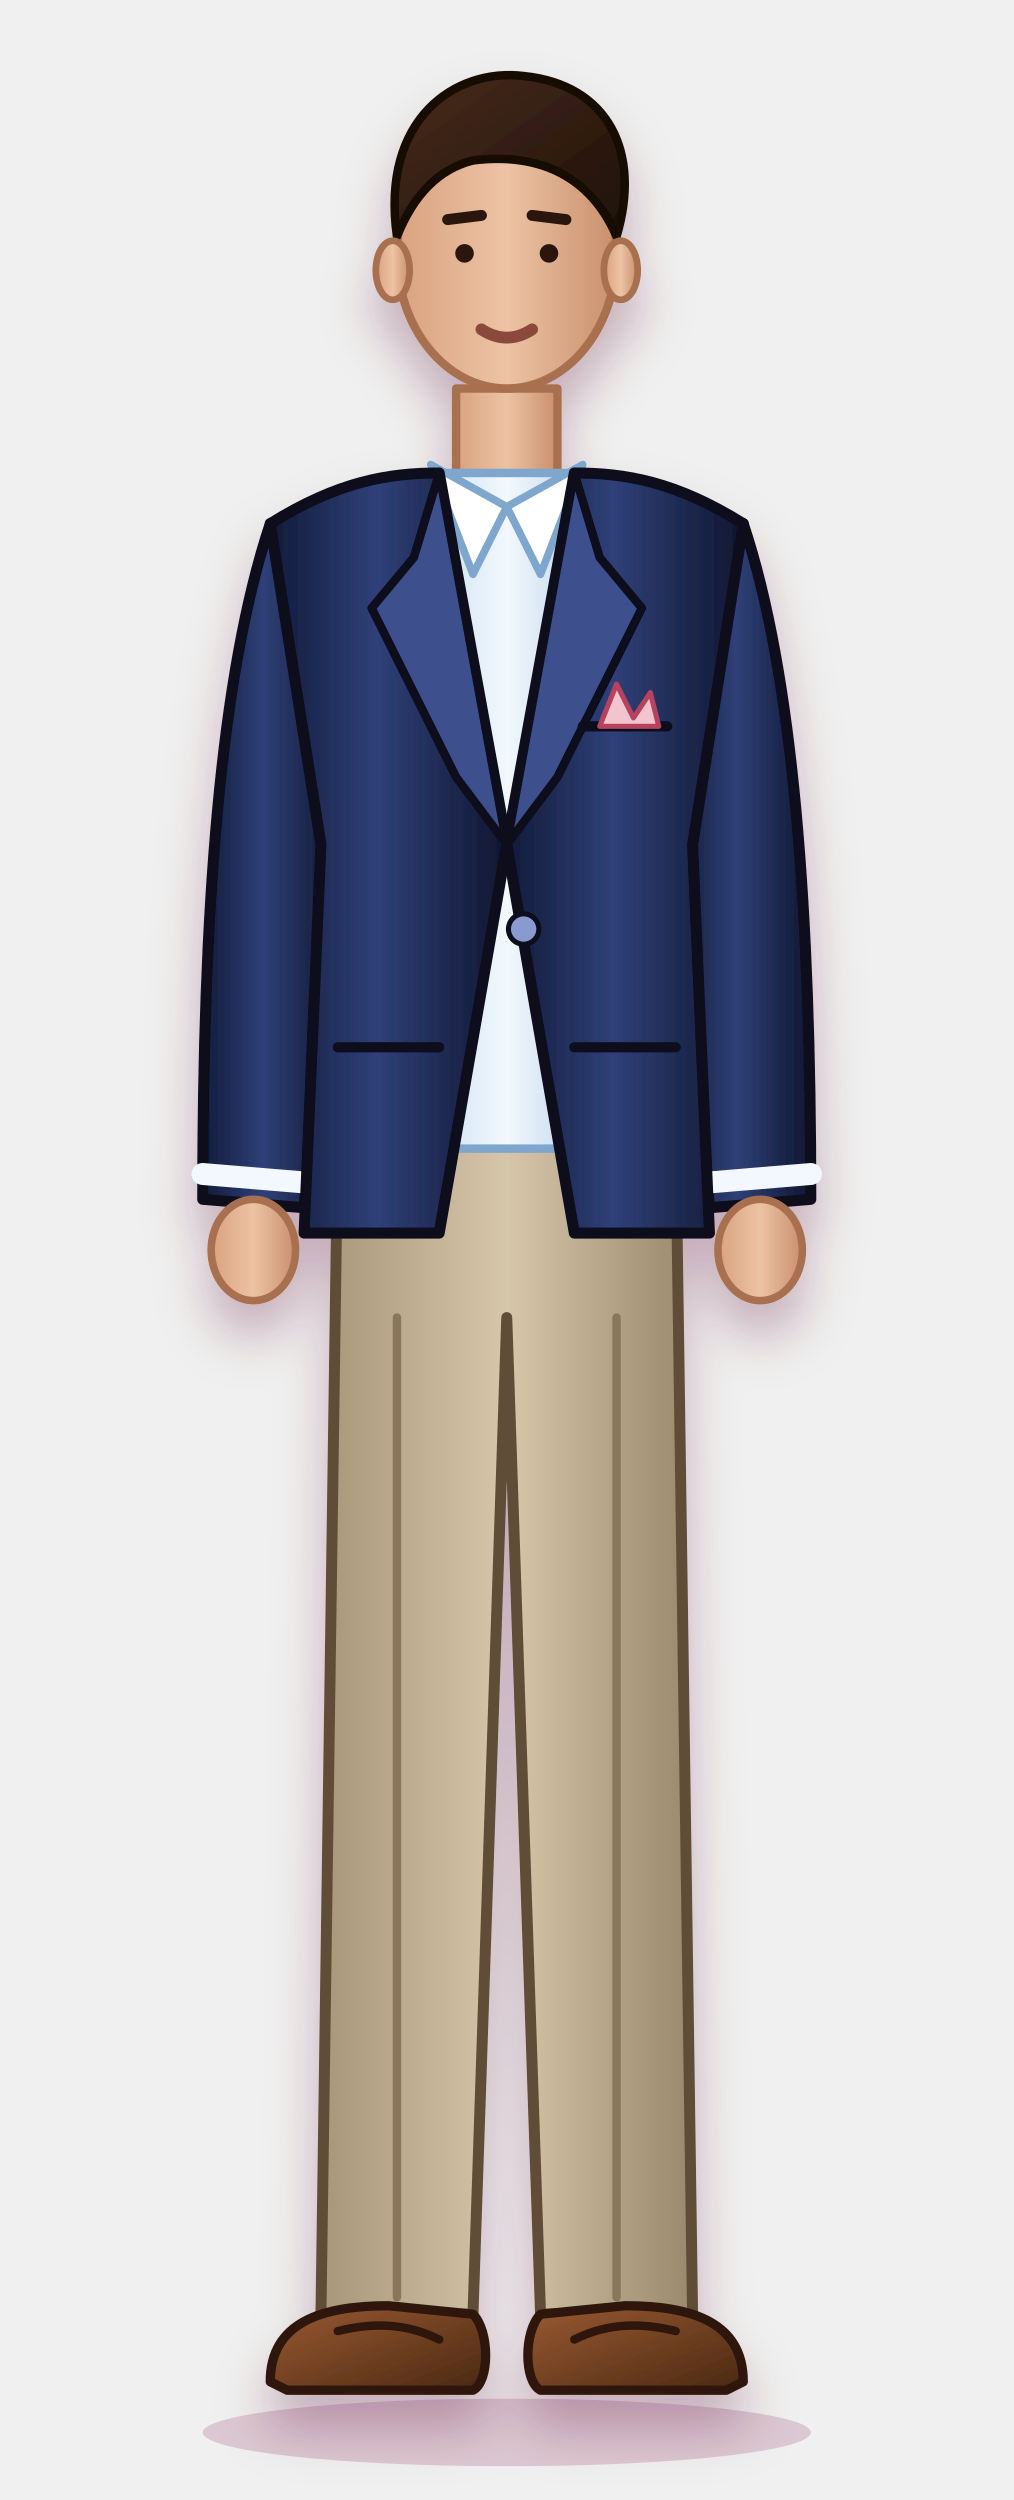
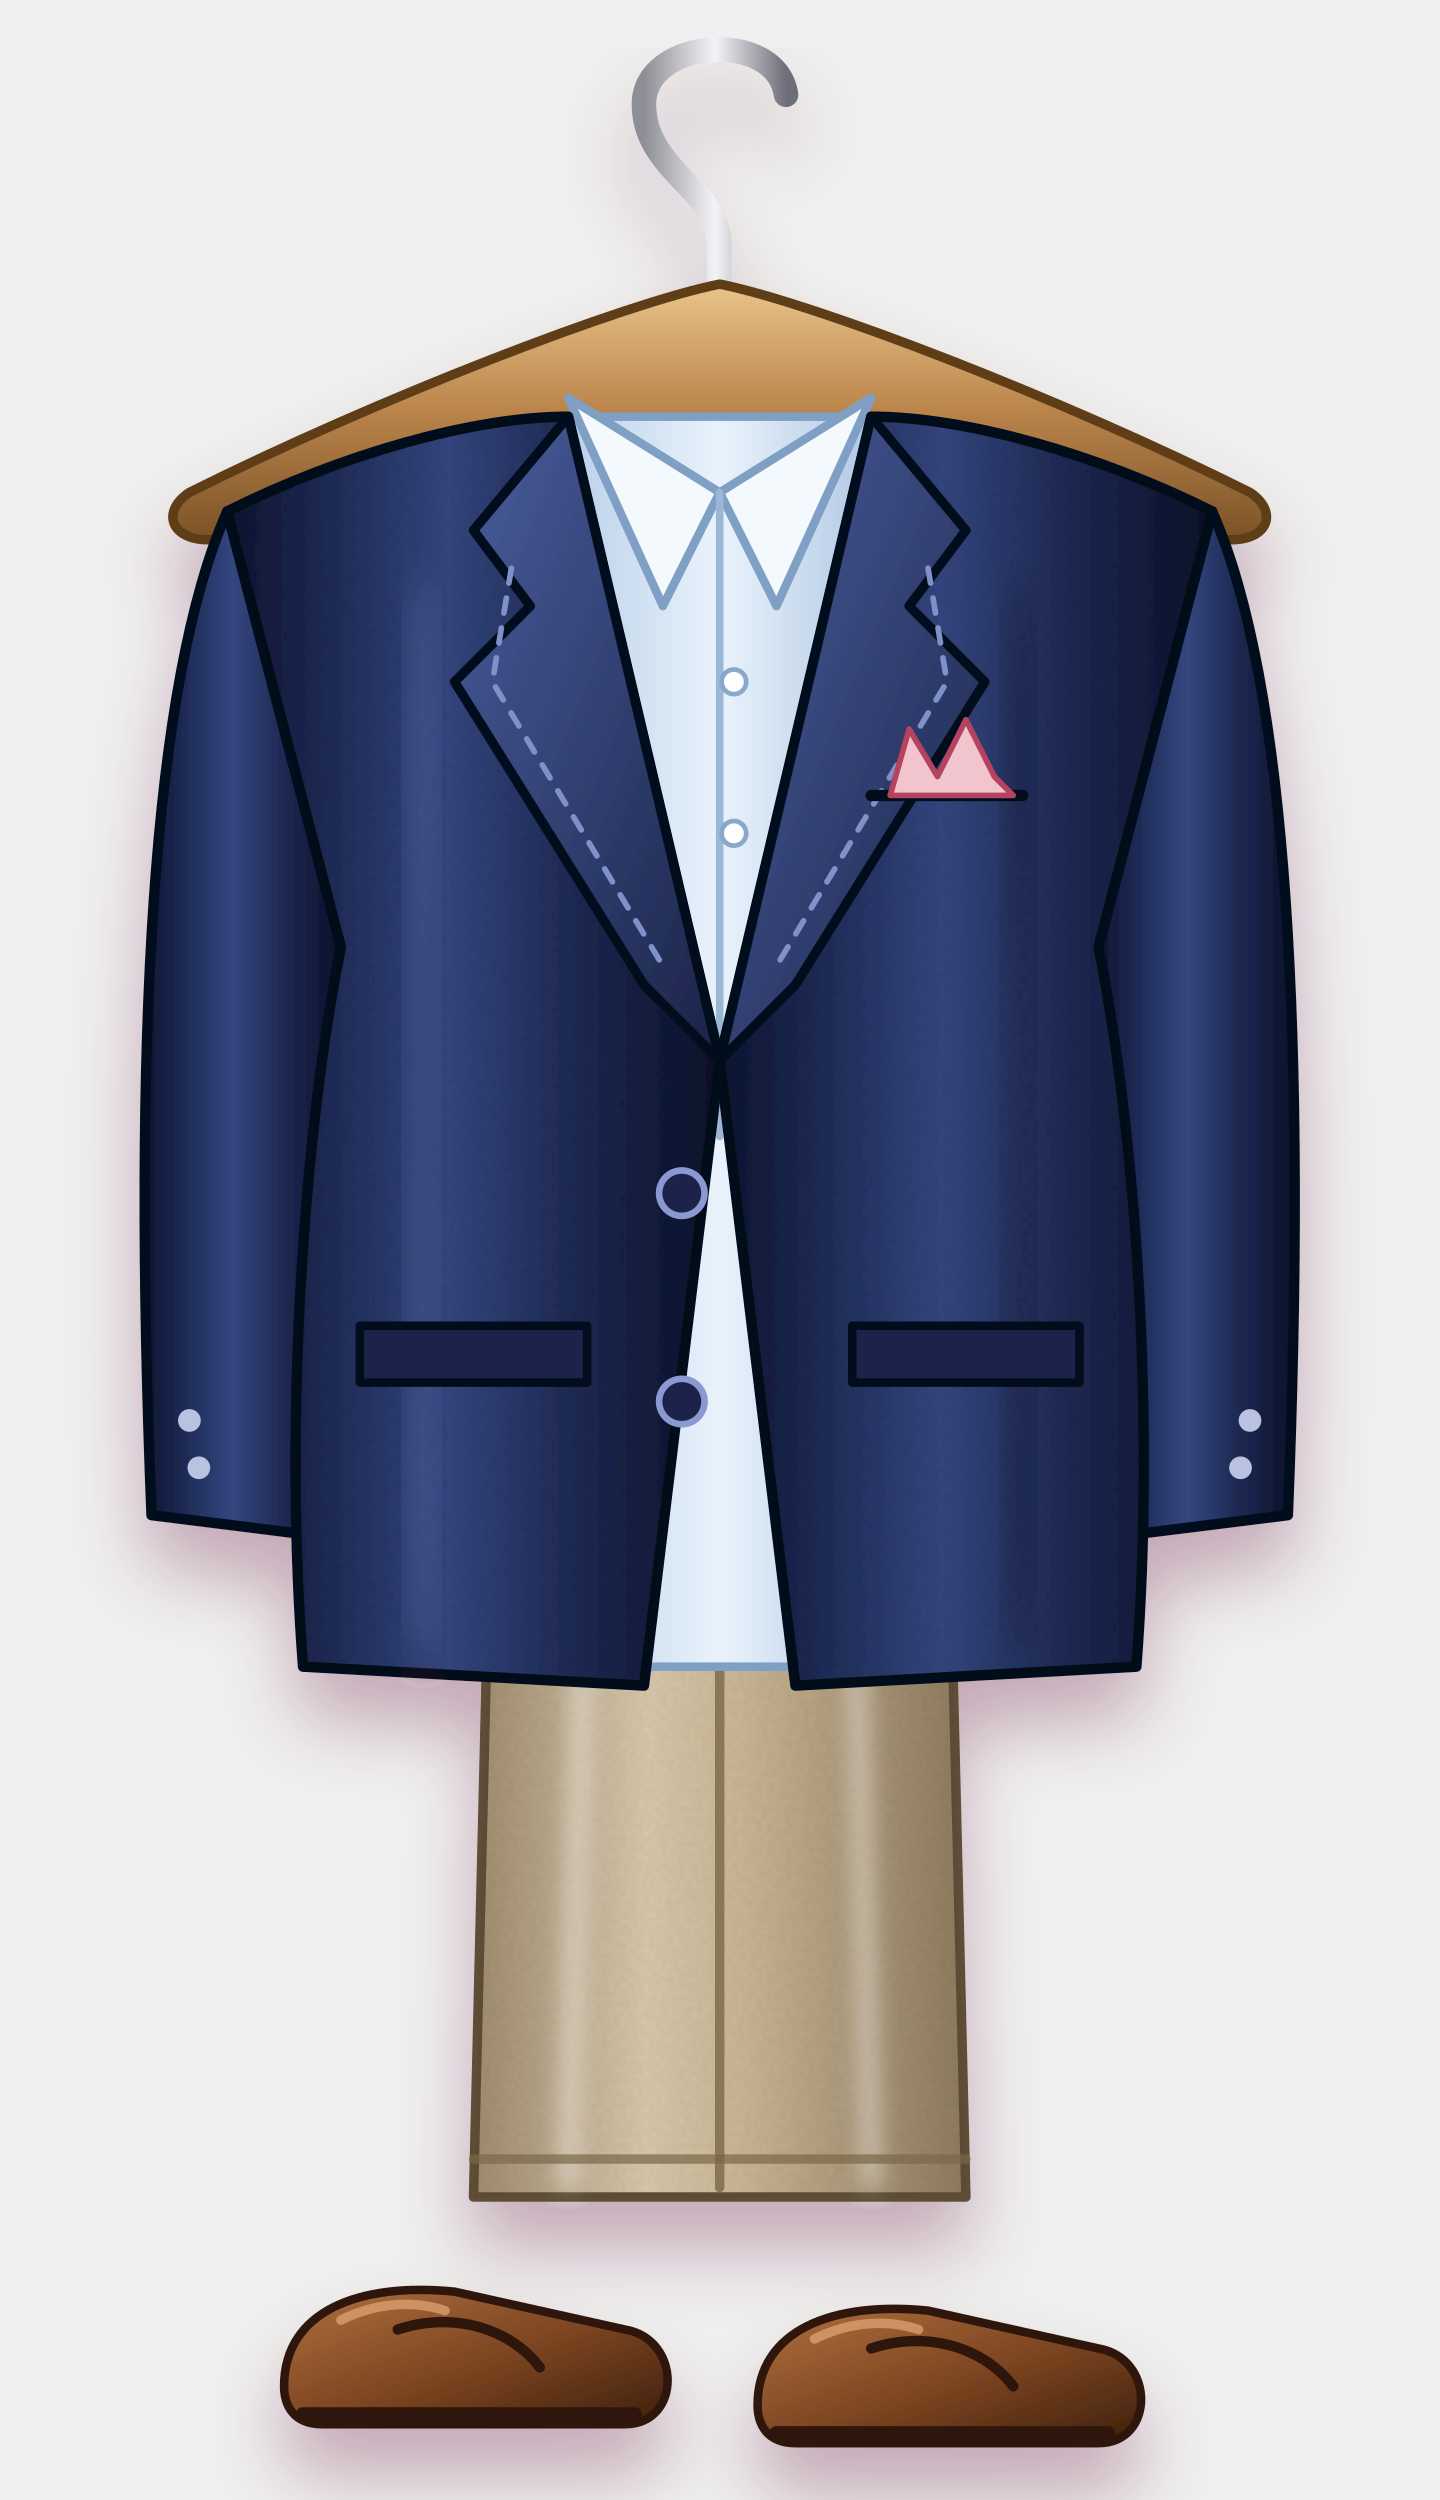
- <svg xmlns="http://www.w3.org/2000/svg" viewBox="20 4 120 296" fill="none">
+ <svg xmlns="http://www.w3.org/2000/svg" viewBox="4 0 152 264" fill="none">
  <defs>
-     <linearGradient id="hSkin" x1="0" y1="0" x2="1" y2="0">
-       <stop offset="0" stop-color="#D9A27F" />
-       <stop offset="0.5" stop-color="#ECC3A4" />
-       <stop offset="1" stop-color="#C98F6C" />
+     <linearGradient id="gWood" x1="0" y1="0" x2="0" y2="1">
+       <stop offset="0" stop-color="#E9C48A" />
+       <stop offset="0.5" stop-color="#B9844A" />
+       <stop offset="1" stop-color="#7A5226" />
    </linearGradient>
-     <linearGradient id="hHair" x1="0" y1="0" x2="1" y2="1">
-       <stop offset="0" stop-color="#4A2C1C" />
-       <stop offset="1" stop-color="#1C0F08" />
+     <linearGradient id="gHook" x1="0" y1="0" x2="1" y2="0">
+       <stop offset="0" stop-color="#8E8E96" />
+       <stop offset="0.5" stop-color="#F4F4F8" />
+       <stop offset="1" stop-color="#6E6E78" />
    </linearGradient>
-     <linearGradient id="hBlazer" x1="0" y1="0" x2="1" y2="0">
-       <stop offset="0" stop-color="#121B3A" />
-       <stop offset="0.45" stop-color="#2F4078" />
-       <stop offset="1" stop-color="#0F1630" />
+     <filter id="soft" x="-20%" y="-20%" width="140%" height="140%">
+       <feGaussianBlur stdDeviation="2.2" />
+     </filter>
+     <filter id="soft2" x="-20%" y="-20%" width="140%" height="140%">
+       <feGaussianBlur stdDeviation="1" />
+     </filter>
+     <filter id="drop" x="-25%" y="-10%" width="150%" height="130%">
+       <feDropShadow dx="0" dy="5" stdDeviation="4" flood-color="#5A1030" flood-opacity="0.3" />
+     </filter>
+     <filter id="grain" x="0" y="0" width="100%" height="100%">
+       <feTurbulence type="fractalNoise" baseFrequency="1.6" numOctaves="1" seed="4" result="n" />
+       <feColorMatrix in="n" type="matrix" values="0 0 0 0 0  0 0 0 0 0  0 0 0 0 0  0 0 0 0.10 0" />
+       <feComposite in2="SourceGraphic" operator="in" />
+     </filter>
+     <linearGradient id="gWool" x1="0" y1="0" x2="1" y2="0">
+       <stop offset="0" stop-color="#0D1430" />
+       <stop offset="0.25" stop-color="#22305E" />
+       <stop offset="0.45" stop-color="#34467F" />
+       <stop offset="0.7" stop-color="#1E2A54" />
+       <stop offset="1" stop-color="#0A1028" />
    </linearGradient>
-     <linearGradient id="hShirt" x1="0" y1="0" x2="1" y2="0">
-       <stop offset="0" stop-color="#C9DDF0" />
-       <stop offset="0.5" stop-color="#F2F8FD" />
-       <stop offset="1" stop-color="#BBD2EA" />
+     <linearGradient id="gLapel" x1="0" y1="0" x2="1" y2="1">
+       <stop offset="0" stop-color="#4A5E9E" />
+       <stop offset="1" stop-color="#1A2448" />
    </linearGradient>
-     <linearGradient id="hPant" x1="0" y1="0" x2="1" y2="0">
-       <stop offset="0" stop-color="#A8957A" />
-       <stop offset="0.5" stop-color="#D6C6AA" />
-       <stop offset="1" stop-color="#9A876C" />
+     <linearGradient id="gShirt" x1="0" y1="0" x2="1" y2="0">
+       <stop offset="0" stop-color="#B4CCE6" />
+       <stop offset="0.5" stop-color="#EAF3FC" />
+       <stop offset="1" stop-color="#A9C3E0" />
    </linearGradient>
-     <linearGradient id="hShoe" x1="0" y1="0" x2="1" y2="1">
-       <stop offset="0" stop-color="#9A5A32" />
-       <stop offset="1" stop-color="#4A2812" />
+     <linearGradient id="gChino" x1="0" y1="0" x2="1" y2="0">
+       <stop offset="0" stop-color="#A08B6D" />
+       <stop offset="0.35" stop-color="#D8C8AC" />
+       <stop offset="0.55" stop-color="#C9B694" />
+       <stop offset="1" stop-color="#8E7A5E" />
    </linearGradient>
-     <filter id="hSh" x="-30%" y="-10%" width="160%" height="125%">
-       <feDropShadow dx="0" dy="4" stdDeviation="3" flood-color="#5A1030" flood-opacity="0.28" />
-     </filter>
+     <linearGradient id="gLeather" x1="0" y1="0" x2="1" y2="1">
+       <stop offset="0" stop-color="#B0703F" />
+       <stop offset="0.55" stop-color="#7A4320" />
+       <stop offset="1" stop-color="#3E200C" />
+     </linearGradient>
  </defs>
-   <ellipse cx="80" cy="292" rx="36" ry="4" fill="#7A1248" opacity="0.18" />
-   <g filter="url(#hSh)" stroke-linejoin="round" stroke-linecap="round">
-     <path d="M60 138 L100 138 L102 278 L84 278 L80 160 L76 278 L58 278 Z" fill="url(#hPant)" stroke="#5E4E37" stroke-width="1.3" />
-     <path d="M67 160 L67 276 M93 160 L93 276" stroke="#8A7659" stroke-width="1" />
-     <path d="M52 286 C52 279 58 277 66 277 L76 278 C78 280 78 286 76 287 L54 287 Z" fill="url(#hShoe)" stroke="#2E170A" stroke-width="1.1" />
-     <path d="M84 278 L94 277 C102 277 108 279 108 286 L106 287 L84 287 C82 286 82 280 84 278 Z" fill="url(#hShoe)" stroke="#2E170A" stroke-width="1.1" />
-     <path d="M60 280 C64 279 68 279 72 281 M88 281 C92 279 96 279 100 280" stroke="#2E170A" stroke-width="1" />
-     <path d="M74 50 L74 62 L86 62 L86 50 Z" fill="url(#hSkin)" stroke="#A8704F" stroke-width="1" />
-     <path d="M70 60 L90 60 L88 140 L72 140 Z" fill="url(#hShirt)" stroke="#7FA6CC" stroke-width="1" />
-     <path d="M71 59 L76 72 L80 64 Z M89 59 L84 72 L80 64 Z" fill="#FFFFFF" stroke="#7FA6CC" stroke-width="0.9" />
-     <path d="M52 66 C46 84 44 112 44 146 L56 147 L60 100 Z" fill="url(#hBlazer)" stroke="#070B1C" stroke-width="1.3" />
-     <path d="M108 66 C114 84 116 112 116 146 L104 147 L100 100 Z" fill="url(#hBlazer)" stroke="#070B1C" stroke-width="1.3" />
-     <path d="M44 143 L56 144 M116 143 L104 144" stroke="#F2F8FD" stroke-width="2.6" />
-     <ellipse cx="50" cy="152" rx="5" ry="6" fill="url(#hSkin)" stroke="#A8704F" stroke-width="0.9" />
-     <ellipse cx="110" cy="152" rx="5" ry="6" fill="url(#hSkin)" stroke="#A8704F" stroke-width="0.9" />
-     <path d="M52 66 C60 61 66 60 72 60 L80 104 L72 150 L56 150 L58 104 Z" fill="url(#hBlazer)" stroke="#070B1C" stroke-width="1.3" />
-     <path d="M108 66 C100 61 94 60 88 60 L80 104 L88 150 L104 150 L102 104 Z" fill="url(#hBlazer)" stroke="#070B1C" stroke-width="1.3" />
-     <path d="M72 60 L80 104 L74 96 L64 76 L69 70 Z" fill="#3C4F8C" stroke="#070B1C" stroke-width="1" />
-     <path d="M88 60 L80 104 L86 96 L96 76 L91 70 Z" fill="#3C4F8C" stroke="#070B1C" stroke-width="1" />
-     <circle cx="82" cy="114" r="1.8" fill="#8A9AD0" stroke="#070B1C" stroke-width="0.6" />
-     <path d="M60 128 L72 128 M88 128 L100 128 M89 90 L99 90" stroke="#070B1C" stroke-width="1.2" />
-     <path d="M91 90 L93 85 L95 89 L97 86 L98 90 Z" fill="#F2C4CE" stroke="#B5425E" stroke-width="0.6" />
-     <ellipse cx="80" cy="34" rx="13" ry="16" fill="url(#hSkin)" stroke="#A8704F" stroke-width="1" />
-     <path d="M67 32 C65 18 74 12 82 13 C92 14 96 22 93 32 C90 25 84 22 76 23 C72 24 69 27 67 32 Z" fill="url(#hHair)" stroke="#120804" stroke-width="1" />
-     <ellipse cx="66.5" cy="36" rx="2" ry="3.5" fill="url(#hSkin)" stroke="#A8704F" stroke-width="0.8" />
-     <ellipse cx="93.5" cy="36" rx="2" ry="3.5" fill="url(#hSkin)" stroke="#A8704F" stroke-width="0.8" />
-     <path d="M73 30 L77 29.5 M83 29.5 L87 30" stroke="#2A160C" stroke-width="1.3" />
-     <circle cx="75" cy="34" r="1.1" fill="#2A160C" />
-     <circle cx="85" cy="34" r="1.1" fill="#2A160C" />
-     <path d="M77 43 C79 44.3 81 44.3 83 43" stroke="#8A4A3A" stroke-width="1.4" />
+   <g filter="url(#drop)" stroke-linejoin="round" stroke-linecap="round">
+     <path d="M80 34 L80 26 C80 20 72 18 72 11 C72 4 86 3 87 10" stroke="url(#gHook)" stroke-width="2.6" stroke-linecap="round" />
+     <path d="M80 30 C70 32 44 42 24 52 C21 54 22 57 26 57 L134 57 C138 57 139 54 136 52 C116 42 90 32 80 30 Z" fill="url(#gWood)" stroke="#5E3C18" stroke-width="1" />
+     <path d="M56 150 L104 150 L106 232 L54 232 Z" fill="url(#gChino)" stroke="#5E4E37" stroke-width="1" />
+     <path d="M56 150 L104 150 L106 232 L54 232 Z" fill="#000" filter="url(#grain)" opacity="0.6" />
+     <path d="M80 152 L80 231" stroke="#8A7659" stroke-width="1" />
+     <path d="M66 156 L64 230 M94 156 L96 230" stroke="#FFFFFF" stroke-width="2.5" opacity="0.35" filter="url(#soft2)" />
+     <path d="M54 228 L106 228" stroke="#7A6648" stroke-width="1" opacity="0.7" />
+     <path d="M62 44 L98 44 L94 176 L66 176 Z" fill="url(#gShirt)" stroke="#7FA0C4" stroke-width="0.9" />
+     <path d="M64 42 L74 64 L80 52 Z M96 42 L86 64 L80 52 Z" fill="#F4F9FE" stroke="#7FA0C4" stroke-width="0.9" />
+     <path d="M80 52 L80 120" stroke="#9BB7D6" stroke-width="0.8" />
+     <circle cx="81.5" cy="72" r="1.3" fill="#FFFFFF" stroke="#8AA8CA" stroke-width="0.5" />
+     <circle cx="81.5" cy="88" r="1.3" fill="#FFFFFF" stroke="#8AA8CA" stroke-width="0.5" />
+     <path d="M28 54 C20 72 18 110 20 160 L36 162 L40 100 Z" fill="url(#gWool)" stroke="#060A1A" stroke-width="1.1" />
+     <path d="M132 54 C140 72 142 110 140 160 L124 162 L120 100 Z" fill="url(#gWool)" stroke="#060A1A" stroke-width="1.1" />
+     <g fill="#B9C2E0">
+       <circle cx="24" cy="150" r="1.2" />
+       <circle cx="25" cy="155" r="1.2" />
+       <circle cx="136" cy="150" r="1.2" />
+       <circle cx="135" cy="155" r="1.2" />
+     </g>
+     <path d="M28 54 C40 48 54 44 64 44 L80 112 L72 178 L36 176 C34 150 36 120 40 100 Z" fill="url(#gWool)" stroke="#060A1A" stroke-width="1.1" />
+     <path d="M132 54 C120 48 106 44 96 44 L80 112 L88 178 L124 176 C126 150 124 120 120 100 Z" fill="url(#gWool)" stroke="#060A1A" stroke-width="1.1" />
+     <path d="M28 54 C40 48 54 44 64 44 L80 112 L72 178 L36 176 C34 150 36 120 40 100 Z" fill="#000" filter="url(#grain)" opacity="0.7" />
+     <path d="M132 54 C120 48 106 44 96 44 L80 112 L88 178 L124 176 C126 150 124 120 120 100 Z" fill="#000" filter="url(#grain)" opacity="0.7" />
+     <path d="M50 64 C46 100 46 140 50 172" stroke="#6F84C4" stroke-width="5" opacity="0.35" filter="url(#soft)" />
+     <path d="M110 64 C114 100 114 140 110 172" stroke="#000" stroke-width="5" opacity="0.25" filter="url(#soft)" />
+     <path d="M64 44 L80 112 L72 104 L52 72 L60 64 L54 56 Z" fill="url(#gLapel)" stroke="#060A1A" stroke-width="1" />
+     <path d="M96 44 L80 112 L88 104 L108 72 L100 64 L106 56 Z" fill="url(#gLapel)" stroke="#060A1A" stroke-width="1" />
+     <path d="M58 60 L56 72 L74 102 M102 60 L104 72 L86 102" stroke="#8090C8" stroke-width="0.6" stroke-dasharray="1.6 1.6" />
+     <circle cx="76" cy="126" r="2.4" fill="#1A2448" stroke="#8A9AD0" stroke-width="0.7" />
+     <circle cx="76" cy="148" r="2.4" fill="#1A2448" stroke="#8A9AD0" stroke-width="0.7" />
+     <path d="M42 140 L66 140 L66 146 L42 146 Z M94 140 L118 140 L118 146 L94 146 Z" fill="#1A2448" stroke="#060A1A" stroke-width="0.9" />
+     <path d="M96 84 L112 84" stroke="#060A1A" stroke-width="1.2" />
+     <path d="M98 84 L100 77 L103 82 L106 76 L109 82 L111 84 Z" fill="#F2C4CE" stroke="#B5425E" stroke-width="0.6" />
+     <g transform="translate(34 238)">
+       <path d="M0 14 C0 6 8 3 18 4 L36 8 C42 9 42 18 36 18 L4 18 C1 18 0 16 0 14 Z" fill="url(#gLeather)" stroke="#2E170A" stroke-width="0.9" />
+       <path d="M12 8 C18 6 24 8 27 12" stroke="#2E170A" stroke-width="1.1" />
+       <path d="M2 17 L37 17" stroke="#2E170A" stroke-width="1.6" />
+       <path d="M6 7 C10 5 14 5 17 6" stroke="#E2A878" stroke-width="1" opacity="0.7" />
+     </g>
+     <g transform="translate(84 240)">
+       <path d="M0 14 C0 6 8 3 18 4 L36 8 C42 9 42 18 36 18 L4 18 C1 18 0 16 0 14 Z" fill="url(#gLeather)" stroke="#2E170A" stroke-width="0.9" />
+       <path d="M12 8 C18 6 24 8 27 12" stroke="#2E170A" stroke-width="1.1" />
+       <path d="M2 17 L37 17" stroke="#2E170A" stroke-width="1.6" />
+       <path d="M6 7 C10 5 14 5 17 6" stroke="#E2A878" stroke-width="1" opacity="0.7" />
+     </g>
  </g>
</svg>
